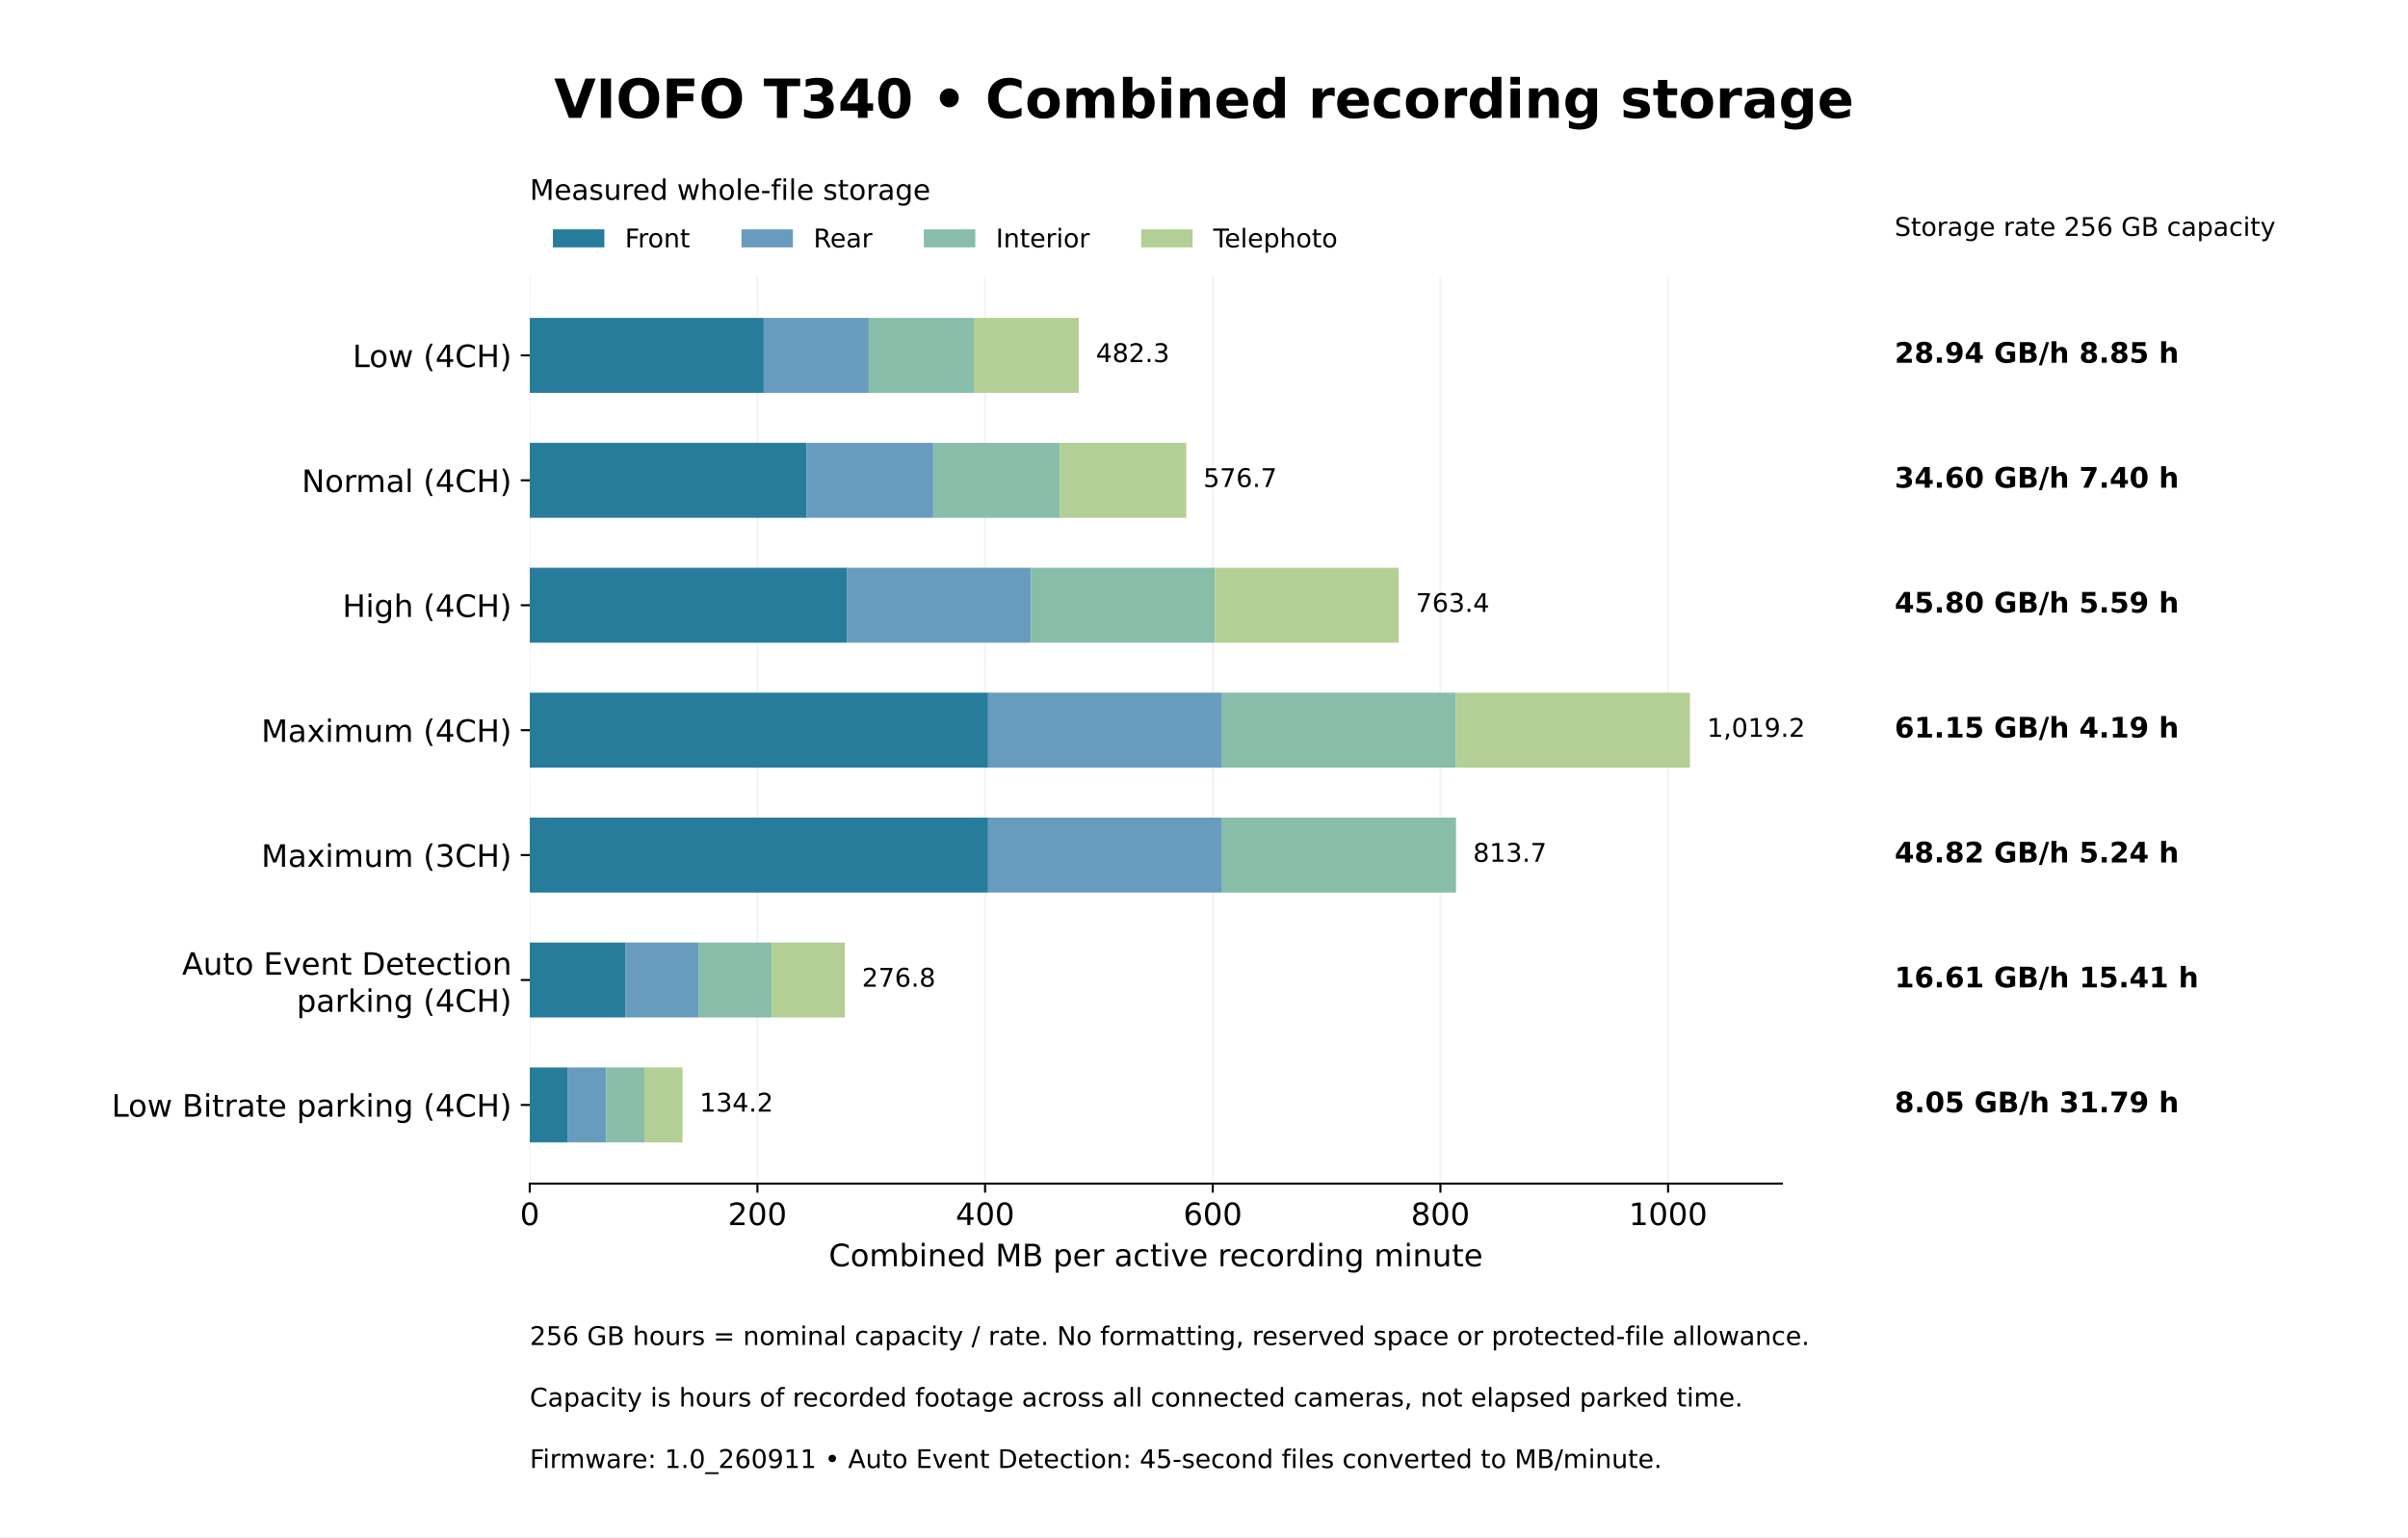
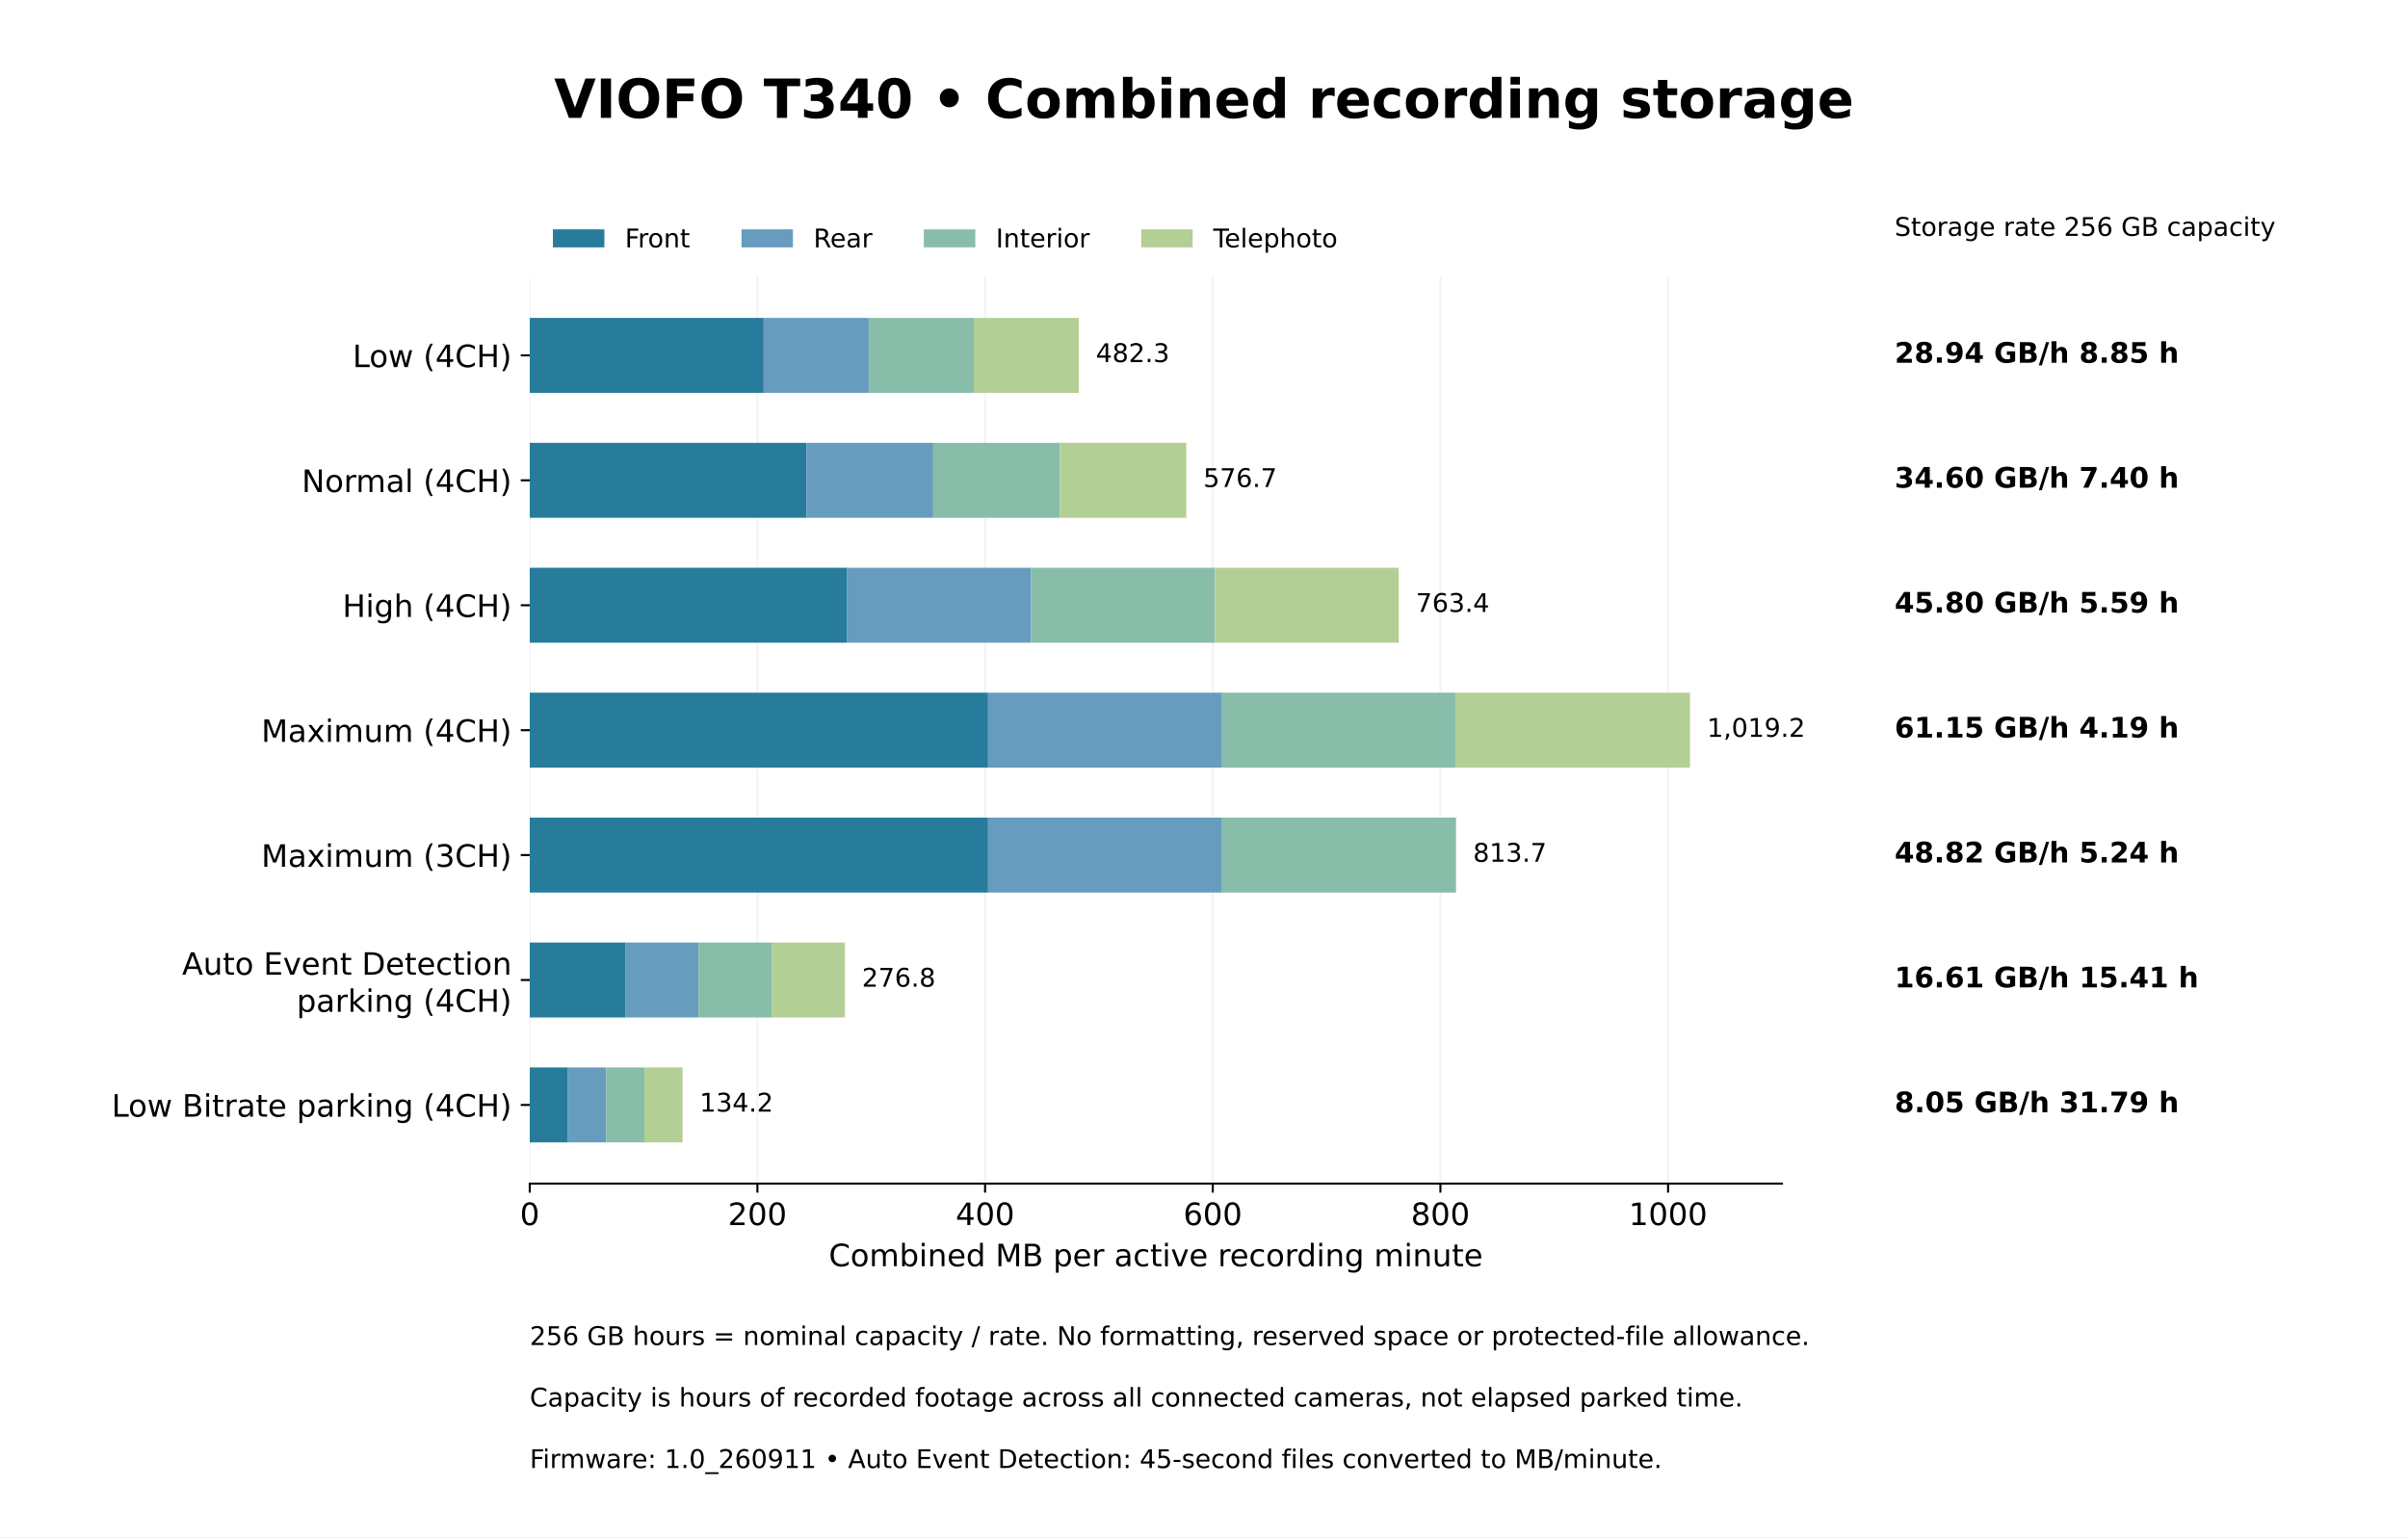
<svg xmlns="http://www.w3.org/2000/svg" xmlns:xlink="http://www.w3.org/1999/xlink" width="936pt" height="597.6pt" viewBox="0 0 936 597.6" version="1.1">
  <defs>
    <style type="text/css">*{stroke-linejoin: round; stroke-linecap: butt}</style>
  </defs>
  <g id="figure_1">
    <g id="patch_1">
      <path d="M 0 597.6 L 936 597.6 L 936 0 L 0 0 z " style="fill: #ffffff" />
    </g>
    <g id="axes_1">
      <g id="patch_2">
        <path d="M 205.92 460.152 L 692.64 460.152 L 692.64 107.568 L 205.92 107.568 z " style="fill: #ffffff" />
      </g>
      <g id="matplotlib.axis_1">
        <g id="xtick_1">
          <g id="line2d_1">
-             <path d="M 205.92 460.152 L 205.92 107.568 " clip-path="url(#p1aa7c33cd3)" style="fill: none; stroke: #b0b0b0; stroke-opacity: 0.16; stroke-width: 0.8; stroke-linecap: square" />
+             <path d="M 205.92 460.152 L 205.92 107.568 " clip-path="url(#p06ce8b5e34)" style="fill: none; stroke: #b0b0b0; stroke-opacity: 0.16; stroke-width: 0.8; stroke-linecap: square" />
          </g>
          <g id="line2d_2">
            <defs>
-               <path id="m7bd84719c2" d="M 0 0 L 0 3.5 " style="stroke: #000000; stroke-width: 0.8" />
+               <path id="me2be02bf41" d="M 0 0 L 0 3.5 " style="stroke: #000000; stroke-width: 0.8" />
            </defs>
            <g>
-               <use xlink:href="#m7bd84719c2" x="205.92" y="460.152" style="stroke: #000000; stroke-width: 0.8" />
+               <use xlink:href="#me2be02bf41" x="205.92" y="460.152" style="stroke: #000000; stroke-width: 0.8" />
            </g>
          </g>
          <g id="text_1">
            <text style="font-size: 12px; font-family: 'DejaVu Sans'; text-anchor: middle" x="205.92" y="476.269" transform="rotate(-0 205.92 476.2692)">0</text>
          </g>
        </g>
        <g id="xtick_2">
          <g id="line2d_3">
-             <path d="M 294.415 460.152 L 294.415 107.568 " clip-path="url(#p1aa7c33cd3)" style="fill: none; stroke: #b0b0b0; stroke-opacity: 0.16; stroke-width: 0.8; stroke-linecap: square" />
+             <path d="M 294.415 460.152 L 294.415 107.568 " clip-path="url(#p06ce8b5e34)" style="fill: none; stroke: #b0b0b0; stroke-opacity: 0.16; stroke-width: 0.8; stroke-linecap: square" />
          </g>
          <g id="line2d_4">
            <g>
-               <use xlink:href="#m7bd84719c2" x="294.415" y="460.152" style="stroke: #000000; stroke-width: 0.8" />
+               <use xlink:href="#me2be02bf41" x="294.415" y="460.152" style="stroke: #000000; stroke-width: 0.8" />
            </g>
          </g>
          <g id="text_2">
            <text style="font-size: 12px; font-family: 'DejaVu Sans'; text-anchor: middle" x="294.415" y="476.269" transform="rotate(-0 294.4145 476.2692)">200</text>
          </g>
        </g>
        <g id="xtick_3">
          <g id="line2d_5">
-             <path d="M 382.909 460.152 L 382.909 107.568 " clip-path="url(#p1aa7c33cd3)" style="fill: none; stroke: #b0b0b0; stroke-opacity: 0.16; stroke-width: 0.8; stroke-linecap: square" />
+             <path d="M 382.909 460.152 L 382.909 107.568 " clip-path="url(#p06ce8b5e34)" style="fill: none; stroke: #b0b0b0; stroke-opacity: 0.16; stroke-width: 0.8; stroke-linecap: square" />
          </g>
          <g id="line2d_6">
            <g>
-               <use xlink:href="#m7bd84719c2" x="382.909" y="460.152" style="stroke: #000000; stroke-width: 0.8" />
+               <use xlink:href="#me2be02bf41" x="382.909" y="460.152" style="stroke: #000000; stroke-width: 0.8" />
            </g>
          </g>
          <g id="text_3">
            <text style="font-size: 12px; font-family: 'DejaVu Sans'; text-anchor: middle" x="382.909" y="476.269" transform="rotate(-0 382.9091 476.2692)">400</text>
          </g>
        </g>
        <g id="xtick_4">
          <g id="line2d_7">
-             <path d="M 471.404 460.152 L 471.404 107.568 " clip-path="url(#p1aa7c33cd3)" style="fill: none; stroke: #b0b0b0; stroke-opacity: 0.16; stroke-width: 0.8; stroke-linecap: square" />
+             <path d="M 471.404 460.152 L 471.404 107.568 " clip-path="url(#p06ce8b5e34)" style="fill: none; stroke: #b0b0b0; stroke-opacity: 0.16; stroke-width: 0.8; stroke-linecap: square" />
          </g>
          <g id="line2d_8">
            <g>
-               <use xlink:href="#m7bd84719c2" x="471.404" y="460.152" style="stroke: #000000; stroke-width: 0.8" />
+               <use xlink:href="#me2be02bf41" x="471.404" y="460.152" style="stroke: #000000; stroke-width: 0.8" />
            </g>
          </g>
          <g id="text_4">
            <text style="font-size: 12px; font-family: 'DejaVu Sans'; text-anchor: middle" x="471.404" y="476.269" transform="rotate(-0 471.4036 476.2692)">600</text>
          </g>
        </g>
        <g id="xtick_5">
          <g id="line2d_9">
-             <path d="M 559.898 460.152 L 559.898 107.568 " clip-path="url(#p1aa7c33cd3)" style="fill: none; stroke: #b0b0b0; stroke-opacity: 0.16; stroke-width: 0.8; stroke-linecap: square" />
+             <path d="M 559.898 460.152 L 559.898 107.568 " clip-path="url(#p06ce8b5e34)" style="fill: none; stroke: #b0b0b0; stroke-opacity: 0.16; stroke-width: 0.8; stroke-linecap: square" />
          </g>
          <g id="line2d_10">
            <g>
-               <use xlink:href="#m7bd84719c2" x="559.898" y="460.152" style="stroke: #000000; stroke-width: 0.8" />
+               <use xlink:href="#me2be02bf41" x="559.898" y="460.152" style="stroke: #000000; stroke-width: 0.8" />
            </g>
          </g>
          <g id="text_5">
            <text style="font-size: 12px; font-family: 'DejaVu Sans'; text-anchor: middle" x="559.898" y="476.269" transform="rotate(-0 559.8982 476.2692)">800</text>
          </g>
        </g>
        <g id="xtick_6">
          <g id="line2d_11">
-             <path d="M 648.393 460.152 L 648.393 107.568 " clip-path="url(#p1aa7c33cd3)" style="fill: none; stroke: #b0b0b0; stroke-opacity: 0.16; stroke-width: 0.8; stroke-linecap: square" />
+             <path d="M 648.393 460.152 L 648.393 107.568 " clip-path="url(#p06ce8b5e34)" style="fill: none; stroke: #b0b0b0; stroke-opacity: 0.16; stroke-width: 0.8; stroke-linecap: square" />
          </g>
          <g id="line2d_12">
            <g>
-               <use xlink:href="#m7bd84719c2" x="648.393" y="460.152" style="stroke: #000000; stroke-width: 0.8" />
+               <use xlink:href="#me2be02bf41" x="648.393" y="460.152" style="stroke: #000000; stroke-width: 0.8" />
            </g>
          </g>
          <g id="text_6">
            <text style="font-size: 12px; font-family: 'DejaVu Sans'; text-anchor: middle" x="648.393" y="476.269" transform="rotate(-0 648.3927 476.2692)">1000</text>
          </g>
        </g>
        <g id="text_7">
          <text style="font-size: 12px; font-family: 'DejaVu Sans'; text-anchor: middle" x="449.28" y="492.27" transform="rotate(-0 449.28 492.2701)">Combined MB per active recording minute</text>
        </g>
      </g>
      <g id="matplotlib.axis_2">
        <g id="ytick_1">
          <g id="line2d_13">
            <defs>
-               <path id="m0a0c112a35" d="M 0 0 L -3.5 0 " style="stroke: #000000; stroke-width: 0.8" />
+               <path id="maebfd8d516" d="M 0 0 L -3.5 0 " style="stroke: #000000; stroke-width: 0.8" />
            </defs>
            <g>
-               <use xlink:href="#m0a0c112a35" x="205.92" y="138.164" style="stroke: #000000; stroke-width: 0.8" />
+               <use xlink:href="#maebfd8d516" x="205.92" y="138.164" style="stroke: #000000; stroke-width: 0.8" />
            </g>
          </g>
          <g id="text_8">
            <text style="font-size: 12px; font-family: 'DejaVu Sans'; text-anchor: end" x="198.92" y="142.723" transform="rotate(-0 198.92 142.7227)">Low (4CH)</text>
          </g>
        </g>
        <g id="ytick_2">
          <g id="line2d_14">
            <g>
-               <use xlink:href="#m0a0c112a35" x="205.92" y="186.729" style="stroke: #000000; stroke-width: 0.8" />
+               <use xlink:href="#maebfd8d516" x="205.92" y="186.729" style="stroke: #000000; stroke-width: 0.8" />
            </g>
          </g>
          <g id="text_9">
            <text style="font-size: 12px; font-family: 'DejaVu Sans'; text-anchor: end" x="198.92" y="191.288" transform="rotate(-0 198.92 191.2885)">Normal (4CH)</text>
          </g>
        </g>
        <g id="ytick_3">
          <g id="line2d_15">
            <g>
-               <use xlink:href="#m0a0c112a35" x="205.92" y="235.295" style="stroke: #000000; stroke-width: 0.8" />
+               <use xlink:href="#maebfd8d516" x="205.92" y="235.295" style="stroke: #000000; stroke-width: 0.8" />
            </g>
          </g>
          <g id="text_10">
            <text style="font-size: 12px; font-family: 'DejaVu Sans'; text-anchor: end" x="198.92" y="239.854" transform="rotate(-0 198.92 239.8538)">High (4CH)</text>
          </g>
        </g>
        <g id="ytick_4">
          <g id="line2d_16">
            <g>
-               <use xlink:href="#m0a0c112a35" x="205.92" y="283.86" style="stroke: #000000; stroke-width: 0.8" />
+               <use xlink:href="#maebfd8d516" x="205.92" y="283.86" style="stroke: #000000; stroke-width: 0.8" />
            </g>
          </g>
          <g id="text_11">
            <text style="font-size: 12px; font-family: 'DejaVu Sans'; text-anchor: end" x="198.92" y="288.419" transform="rotate(-0 198.92 288.4191)">Maximum (4CH)</text>
          </g>
        </g>
        <g id="ytick_5">
          <g id="line2d_17">
            <g>
-               <use xlink:href="#m0a0c112a35" x="205.92" y="332.425" style="stroke: #000000; stroke-width: 0.8" />
+               <use xlink:href="#maebfd8d516" x="205.92" y="332.425" style="stroke: #000000; stroke-width: 0.8" />
            </g>
          </g>
          <g id="text_12">
            <text style="font-size: 12px; font-family: 'DejaVu Sans'; text-anchor: end" x="198.92" y="336.984" transform="rotate(-0 198.92 336.9844)">Maximum (3CH)</text>
          </g>
        </g>
        <g id="ytick_6">
          <g id="line2d_18">
            <g>
-               <use xlink:href="#m0a0c112a35" x="205.92" y="380.991" style="stroke: #000000; stroke-width: 0.8" />
+               <use xlink:href="#maebfd8d516" x="205.92" y="380.991" style="stroke: #000000; stroke-width: 0.8" />
            </g>
          </g>
          <g id="text_13">
            <text style="font-size: 12px; font-family: 'DejaVu Sans'" transform="translate(70.75813 378.9486)">Auto Event Detection</text>
            <text style="font-size: 12px; font-family: 'DejaVu Sans'" transform="translate(115.2931 393.3519)">parking (4CH)</text>
          </g>
        </g>
        <g id="ytick_7">
          <g id="line2d_19">
            <g>
-               <use xlink:href="#m0a0c112a35" x="205.92" y="429.556" style="stroke: #000000; stroke-width: 0.8" />
+               <use xlink:href="#maebfd8d516" x="205.92" y="429.556" style="stroke: #000000; stroke-width: 0.8" />
            </g>
          </g>
          <g id="text_14">
            <text style="font-size: 12px; font-family: 'DejaVu Sans'; text-anchor: end" x="198.92" y="434.115" transform="rotate(-0 198.92 434.1149)">Low Bitrate parking (4CH)</text>
          </g>
        </g>
      </g>
      <g id="patch_3">
-         <path d="M 205.92 123.595 L 296.857 123.595 L 296.857 152.734 L 205.92 152.734 z " clip-path="url(#p1aa7c33cd3)" style="fill: #277c9c" />
+         <path d="M 205.92 123.595 L 296.857 123.595 L 296.857 152.734 L 205.92 152.734 z " clip-path="url(#p06ce8b5e34)" style="fill: #277c9c" />
      </g>
      <g id="patch_4">
-         <path d="M 205.92 172.16 L 313.56 172.16 L 313.56 201.299 L 205.92 201.299 z " clip-path="url(#p1aa7c33cd3)" style="fill: #277c9c" />
+         <path d="M 205.92 172.16 L 313.56 172.16 L 313.56 201.299 L 205.92 201.299 z " clip-path="url(#p06ce8b5e34)" style="fill: #277c9c" />
      </g>
      <g id="patch_5">
-         <path d="M 205.92 220.725 L 329.335 220.725 L 329.335 249.864 L 205.92 249.864 z " clip-path="url(#p1aa7c33cd3)" style="fill: #277c9c" />
+         <path d="M 205.92 220.725 L 329.335 220.725 L 329.335 249.864 L 205.92 249.864 z " clip-path="url(#p06ce8b5e34)" style="fill: #277c9c" />
      </g>
      <g id="patch_6">
-         <path d="M 205.92 269.29 L 384.083 269.29 L 384.083 298.43 L 205.92 298.43 z " clip-path="url(#p1aa7c33cd3)" style="fill: #277c9c" />
+         <path d="M 205.92 269.29 L 384.083 269.29 L 384.083 298.43 L 205.92 298.43 z " clip-path="url(#p06ce8b5e34)" style="fill: #277c9c" />
      </g>
      <g id="patch_7">
-         <path d="M 205.92 317.856 L 384.083 317.856 L 384.083 346.995 L 205.92 346.995 z " clip-path="url(#p1aa7c33cd3)" style="fill: #277c9c" />
+         <path d="M 205.92 317.856 L 384.083 317.856 L 384.083 346.995 L 205.92 346.995 z " clip-path="url(#p06ce8b5e34)" style="fill: #277c9c" />
      </g>
      <g id="patch_8">
-         <path d="M 205.92 366.421 L 243.037 366.421 L 243.037 395.56 L 205.92 395.56 z " clip-path="url(#p1aa7c33cd3)" style="fill: #277c9c" />
+         <path d="M 205.92 366.421 L 243.037 366.421 L 243.037 395.56 L 205.92 395.56 z " clip-path="url(#p06ce8b5e34)" style="fill: #277c9c" />
      </g>
      <g id="patch_9">
-         <path d="M 205.92 414.986 L 220.767 414.986 L 220.767 444.125 L 205.92 444.125 z " clip-path="url(#p1aa7c33cd3)" style="fill: #277c9c" />
+         <path d="M 205.92 414.986 L 220.767 414.986 L 220.767 444.125 L 205.92 444.125 z " clip-path="url(#p06ce8b5e34)" style="fill: #277c9c" />
      </g>
      <g id="patch_10">
-         <path d="M 296.857 123.595 L 337.686 123.595 L 337.686 152.734 L 296.857 152.734 z " clip-path="url(#p1aa7c33cd3)" style="fill: #689cbe" />
+         <path d="M 296.857 123.595 L 337.686 123.595 L 337.686 152.734 L 296.857 152.734 z " clip-path="url(#p06ce8b5e34)" style="fill: #689cbe" />
      </g>
      <g id="patch_11">
-         <path d="M 313.56 172.16 L 362.741 172.16 L 362.741 201.299 L 313.56 201.299 z " clip-path="url(#p1aa7c33cd3)" style="fill: #689cbe" />
+         <path d="M 313.56 172.16 L 362.741 172.16 L 362.741 201.299 L 313.56 201.299 z " clip-path="url(#p06ce8b5e34)" style="fill: #689cbe" />
      </g>
      <g id="patch_12">
-         <path d="M 329.335 220.725 L 400.786 220.725 L 400.786 249.864 L 329.335 249.864 z " clip-path="url(#p1aa7c33cd3)" style="fill: #689cbe" />
+         <path d="M 329.335 220.725 L 400.786 220.725 L 400.786 249.864 L 329.335 249.864 z " clip-path="url(#p06ce8b5e34)" style="fill: #689cbe" />
      </g>
      <g id="patch_13">
-         <path d="M 384.083 269.29 L 475.02 269.29 L 475.02 298.43 L 384.083 298.43 z " clip-path="url(#p1aa7c33cd3)" style="fill: #689cbe" />
+         <path d="M 384.083 269.29 L 475.02 269.29 L 475.02 298.43 L 384.083 298.43 z " clip-path="url(#p06ce8b5e34)" style="fill: #689cbe" />
      </g>
      <g id="patch_14">
-         <path d="M 384.083 317.856 L 475.02 317.856 L 475.02 346.995 L 384.083 346.995 z " clip-path="url(#p1aa7c33cd3)" style="fill: #689cbe" />
+         <path d="M 384.083 317.856 L 475.02 317.856 L 475.02 346.995 L 384.083 346.995 z " clip-path="url(#p06ce8b5e34)" style="fill: #689cbe" />
      </g>
      <g id="patch_15">
-         <path d="M 243.037 366.421 L 271.494 366.421 L 271.494 395.56 L 243.037 395.56 z " clip-path="url(#p1aa7c33cd3)" style="fill: #689cbe" />
+         <path d="M 243.037 366.421 L 271.494 366.421 L 271.494 395.56 L 243.037 395.56 z " clip-path="url(#p06ce8b5e34)" style="fill: #689cbe" />
      </g>
      <g id="patch_16">
-         <path d="M 220.767 414.986 L 235.614 414.986 L 235.614 444.125 L 220.767 444.125 z " clip-path="url(#p1aa7c33cd3)" style="fill: #689cbe" />
+         <path d="M 220.767 414.986 L 235.614 414.986 L 235.614 444.125 L 220.767 444.125 z " clip-path="url(#p06ce8b5e34)" style="fill: #689cbe" />
      </g>
      <g id="patch_17">
-         <path d="M 337.686 123.595 L 378.515 123.595 L 378.515 152.734 L 337.686 152.734 z " clip-path="url(#p1aa7c33cd3)" style="fill: #88bda9" />
+         <path d="M 337.686 123.595 L 378.515 123.595 L 378.515 152.734 L 337.686 152.734 z " clip-path="url(#p06ce8b5e34)" style="fill: #88bda9" />
      </g>
      <g id="patch_18">
-         <path d="M 362.741 172.16 L 411.921 172.16 L 411.921 201.299 L 362.741 201.299 z " clip-path="url(#p1aa7c33cd3)" style="fill: #88bda9" />
+         <path d="M 362.741 172.16 L 411.921 172.16 L 411.921 201.299 L 362.741 201.299 z " clip-path="url(#p06ce8b5e34)" style="fill: #88bda9" />
      </g>
      <g id="patch_19">
-         <path d="M 400.786 220.725 L 472.237 220.725 L 472.237 249.864 L 400.786 249.864 z " clip-path="url(#p1aa7c33cd3)" style="fill: #88bda9" />
+         <path d="M 400.786 220.725 L 472.237 220.725 L 472.237 249.864 L 400.786 249.864 z " clip-path="url(#p06ce8b5e34)" style="fill: #88bda9" />
      </g>
      <g id="patch_20">
-         <path d="M 475.02 269.29 L 565.958 269.29 L 565.958 298.43 L 475.02 298.43 z " clip-path="url(#p1aa7c33cd3)" style="fill: #88bda9" />
+         <path d="M 475.02 269.29 L 565.958 269.29 L 565.958 298.43 L 475.02 298.43 z " clip-path="url(#p06ce8b5e34)" style="fill: #88bda9" />
      </g>
      <g id="patch_21">
-         <path d="M 475.02 317.856 L 565.958 317.856 L 565.958 346.995 L 475.02 346.995 z " clip-path="url(#p1aa7c33cd3)" style="fill: #88bda9" />
+         <path d="M 475.02 317.856 L 565.958 317.856 L 565.958 346.995 L 475.02 346.995 z " clip-path="url(#p06ce8b5e34)" style="fill: #88bda9" />
      </g>
      <g id="patch_22">
-         <path d="M 271.494 366.421 L 299.95 366.421 L 299.95 395.56 L 271.494 395.56 z " clip-path="url(#p1aa7c33cd3)" style="fill: #88bda9" />
+         <path d="M 271.494 366.421 L 299.95 366.421 L 299.95 395.56 L 271.494 395.56 z " clip-path="url(#p06ce8b5e34)" style="fill: #88bda9" />
      </g>
      <g id="patch_23">
-         <path d="M 235.614 414.986 L 250.461 414.986 L 250.461 444.125 L 235.614 444.125 z " clip-path="url(#p1aa7c33cd3)" style="fill: #88bda9" />
+         <path d="M 235.614 414.986 L 250.461 414.986 L 250.461 444.125 L 235.614 444.125 z " clip-path="url(#p06ce8b5e34)" style="fill: #88bda9" />
      </g>
      <g id="patch_24">
-         <path d="M 378.515 123.595 L 419.344 123.595 L 419.344 152.734 L 378.515 152.734 z " clip-path="url(#p1aa7c33cd3)" style="fill: #b3cf95" />
+         <path d="M 378.515 123.595 L 419.344 123.595 L 419.344 152.734 L 378.515 152.734 z " clip-path="url(#p06ce8b5e34)" style="fill: #b3cf95" />
      </g>
      <g id="patch_25">
-         <path d="M 411.921 172.16 L 461.101 172.16 L 461.101 201.299 L 411.921 201.299 z " clip-path="url(#p1aa7c33cd3)" style="fill: #b3cf95" />
+         <path d="M 411.921 172.16 L 461.101 172.16 L 461.101 201.299 L 411.921 201.299 z " clip-path="url(#p06ce8b5e34)" style="fill: #b3cf95" />
      </g>
      <g id="patch_26">
-         <path d="M 472.237 220.725 L 543.687 220.725 L 543.687 249.864 L 472.237 249.864 z " clip-path="url(#p1aa7c33cd3)" style="fill: #b3cf95" />
+         <path d="M 472.237 220.725 L 543.687 220.725 L 543.687 249.864 L 472.237 249.864 z " clip-path="url(#p06ce8b5e34)" style="fill: #b3cf95" />
      </g>
      <g id="patch_27">
-         <path d="M 565.958 269.29 L 656.895 269.29 L 656.895 298.43 L 565.958 298.43 z " clip-path="url(#p1aa7c33cd3)" style="fill: #b3cf95" />
+         <path d="M 565.958 269.29 L 656.895 269.29 L 656.895 298.43 L 565.958 298.43 z " clip-path="url(#p06ce8b5e34)" style="fill: #b3cf95" />
      </g>
      <g id="patch_28">
-         <path d="M 565.958 317.856 L 565.958 317.856 L 565.958 346.995 L 565.958 346.995 z " clip-path="url(#p1aa7c33cd3)" style="fill: #b3cf95" />
+         <path d="M 565.958 317.856 L 565.958 317.856 L 565.958 346.995 L 565.958 346.995 z " clip-path="url(#p06ce8b5e34)" style="fill: #b3cf95" />
      </g>
      <g id="patch_29">
-         <path d="M 299.95 366.421 L 328.407 366.421 L 328.407 395.56 L 299.95 395.56 z " clip-path="url(#p1aa7c33cd3)" style="fill: #b3cf95" />
+         <path d="M 299.95 366.421 L 328.407 366.421 L 328.407 395.56 L 299.95 395.56 z " clip-path="url(#p06ce8b5e34)" style="fill: #b3cf95" />
      </g>
      <g id="patch_30">
-         <path d="M 250.461 414.986 L 265.308 414.986 L 265.308 444.125 L 250.461 444.125 z " clip-path="url(#p1aa7c33cd3)" style="fill: #b3cf95" />
+         <path d="M 250.461 414.986 L 265.308 414.986 L 265.308 444.125 L 250.461 444.125 z " clip-path="url(#p06ce8b5e34)" style="fill: #b3cf95" />
      </g>
      <g id="patch_31">
        <path d="M 205.92 460.152 L 692.64 460.152 " style="fill: none; stroke: #000000; stroke-width: 0.8; stroke-linejoin: miter; stroke-linecap: square" />
      </g>
      <g id="text_15">
        <text style="font-size: 10px; font-family: 'DejaVu Sans'; text-anchor: start" x="425.982" y="140.762" transform="rotate(-0 425.9816 140.7618)">482.3</text>
      </g>
      <g id="text_16">
        <text style="font-weight: 700; font-size: 11px; font-family: 'DejaVu Sans'; text-anchor: start" x="736.445" y="141.022" transform="rotate(-0 736.4448 141.022)">28.94 GB/h     8.85 h</text>
      </g>
      <g id="text_17">
        <text style="font-size: 10px; font-family: 'DejaVu Sans'; text-anchor: start" x="467.739" y="189.327" transform="rotate(-0 467.7385 189.3271)">576.7</text>
      </g>
      <g id="text_18">
        <text style="font-weight: 700; font-size: 11px; font-family: 'DejaVu Sans'; text-anchor: start" x="736.445" y="189.587" transform="rotate(-0 736.4448 189.5873)">34.60 GB/h     7.40 h</text>
      </g>
      <g id="text_19">
        <text style="font-size: 10px; font-family: 'DejaVu Sans'; text-anchor: start" x="550.325" y="237.892" transform="rotate(-0 550.3245 237.8924)">763.4</text>
      </g>
      <g id="text_20">
        <text style="font-weight: 700; font-size: 11px; font-family: 'DejaVu Sans'; text-anchor: start" x="736.445" y="238.153" transform="rotate(-0 736.4448 238.1526)">45.80 GB/h     5.59 h</text>
      </g>
      <g id="text_21">
        <text style="font-size: 10px; font-family: 'DejaVu Sans'; text-anchor: start" x="663.532" y="286.458" transform="rotate(-0 663.5323 286.4577)">1,019.2</text>
      </g>
      <g id="text_22">
        <text style="font-weight: 700; font-size: 11px; font-family: 'DejaVu Sans'; text-anchor: start" x="736.445" y="286.718" transform="rotate(-0 736.4448 286.7179)">61.15 GB/h     4.19 h</text>
      </g>
      <g id="text_23">
        <text style="font-size: 10px; font-family: 'DejaVu Sans'; text-anchor: start" x="572.595" y="335.023" transform="rotate(-0 572.5949 335.0229)">813.7</text>
      </g>
      <g id="text_24">
        <text style="font-weight: 700; font-size: 11px; font-family: 'DejaVu Sans'; text-anchor: start" x="736.445" y="335.283" transform="rotate(-0 736.4448 335.2831)">48.82 GB/h     5.24 h</text>
      </g>
      <g id="text_25">
        <text style="font-size: 10px; font-family: 'DejaVu Sans'; text-anchor: start" x="335.044" y="383.588" transform="rotate(-0 335.0442 383.5882)">276.8</text>
      </g>
      <g id="text_26">
        <text style="font-weight: 700; font-size: 11px; font-family: 'DejaVu Sans'; text-anchor: start" x="736.445" y="383.848" transform="rotate(-0 736.4448 383.8484)">16.61 GB/h     15.41 h</text>
      </g>
      <g id="text_27">
        <text style="font-size: 10px; font-family: 'DejaVu Sans'; text-anchor: start" x="271.945" y="432.154" transform="rotate(-0 271.9448 432.1535)">134.2</text>
      </g>
      <g id="text_28">
        <text style="font-weight: 700; font-size: 11px; font-family: 'DejaVu Sans'; text-anchor: start" x="736.445" y="432.414" transform="rotate(-0 736.4448 432.4137)">8.05 GB/h     31.79 h</text>
      </g>
      <g id="text_29">
        <text style="font-size: 10px; font-family: 'DejaVu Sans'; text-anchor: start" x="736.445" y="91.702" transform="rotate(-0 736.4448 91.70172)">Storage rate     256 GB capacity</text>
      </g>
    </g>
    <g id="text_30">
      <text style="font-weight: 700; font-size: 21px; font-family: 'DejaVu Sans'; text-anchor: middle" x="468" y="45.837" transform="rotate(-0 468 45.83672)">VIOFO T340 • Combined recording storage</text>
    </g>
    <g id="text_31">
-       <text style="font-size: 11px; font-family: 'DejaVu Sans'; text-anchor: start" x="205.92" y="77.688" transform="rotate(-0 205.92 77.688)">Measured whole-file storage</text>
+       <text style="font-size: 10px; font-family: 'DejaVu Sans'; text-anchor: start" x="205.92" y="522.9" transform="rotate(-0 205.92 522.9)">256 GB hours = nominal capacity / rate. No formatting, reserved space or protected-file allowance.</text>
    </g>
    <g id="text_32">
-       <text style="font-size: 10px; font-family: 'DejaVu Sans'; text-anchor: start" x="205.92" y="522.9" transform="rotate(-0 205.92 522.9)">256 GB hours = nominal capacity / rate. No formatting, reserved space or protected-file allowance.</text>
+       <text style="font-size: 10px; font-family: 'DejaVu Sans'; text-anchor: start" x="205.92" y="546.804" transform="rotate(-0 205.92 546.804)">Capacity is hours of recorded footage across all connected cameras, not elapsed parked time.</text>
    </g>
    <g id="text_33">
-       <text style="font-size: 10px; font-family: 'DejaVu Sans'; text-anchor: start" x="205.92" y="546.804" transform="rotate(-0 205.92 546.804)">Capacity is hours of recorded footage across all connected cameras, not elapsed parked time.</text>
-     </g>
-     <g id="text_34">
      <text style="font-size: 10px; font-family: 'DejaVu Sans'; text-anchor: start" x="205.92" y="570.708" transform="rotate(-0 205.92 570.708)">Firmware: 1.0_260911 • Auto Event Detection: 45-second files converted to MB/minute.</text>
    </g>
    <g id="legend_1">
      <g id="patch_32">
        <path d="M 214.92 96.166 L 234.92 96.166 L 234.92 89.166 L 214.92 89.166 z " style="fill: #277c9c" />
      </g>
-       <g id="text_35">
+       <g id="text_34">
        <text style="font-size: 10px; font-family: 'DejaVu Sans'; text-anchor: start" x="242.92" y="96.166" transform="rotate(-0 242.92 96.16566)">Front</text>
      </g>
      <g id="patch_33">
        <path d="M 288.211 96.166 L 308.211 96.166 L 308.211 89.166 L 288.211 89.166 z " style="fill: #689cbe" />
      </g>
-       <g id="text_36">
+       <g id="text_35">
        <text style="font-size: 10px; font-family: 'DejaVu Sans'; text-anchor: start" x="316.211" y="96.166" transform="rotate(-0 316.2106 96.16566)">Rear</text>
      </g>
      <g id="patch_34">
        <path d="M 359.103 96.166 L 379.103 96.166 L 379.103 89.166 L 359.103 89.166 z " style="fill: #88bda9" />
      </g>
-       <g id="text_37">
+       <g id="text_36">
        <text style="font-size: 10px; font-family: 'DejaVu Sans'; text-anchor: start" x="387.103" y="96.166" transform="rotate(-0 387.1028 96.16566)">Interior</text>
      </g>
      <g id="patch_35">
        <path d="M 443.582 96.166 L 463.582 96.166 L 463.582 89.166 L 443.582 89.166 z " style="fill: #b3cf95" />
      </g>
-       <g id="text_38">
+       <g id="text_37">
        <text style="font-size: 10px; font-family: 'DejaVu Sans'; text-anchor: start" x="471.582" y="96.166" transform="rotate(-0 471.5825 96.16566)">Telephoto</text>
      </g>
    </g>
  </g>
  <defs>
-     <clipPath id="p1aa7c33cd3">
+     <clipPath id="p06ce8b5e34">
      <rect x="205.92" y="107.568" width="486.72" height="352.584" />
    </clipPath>
  </defs>
</svg>
